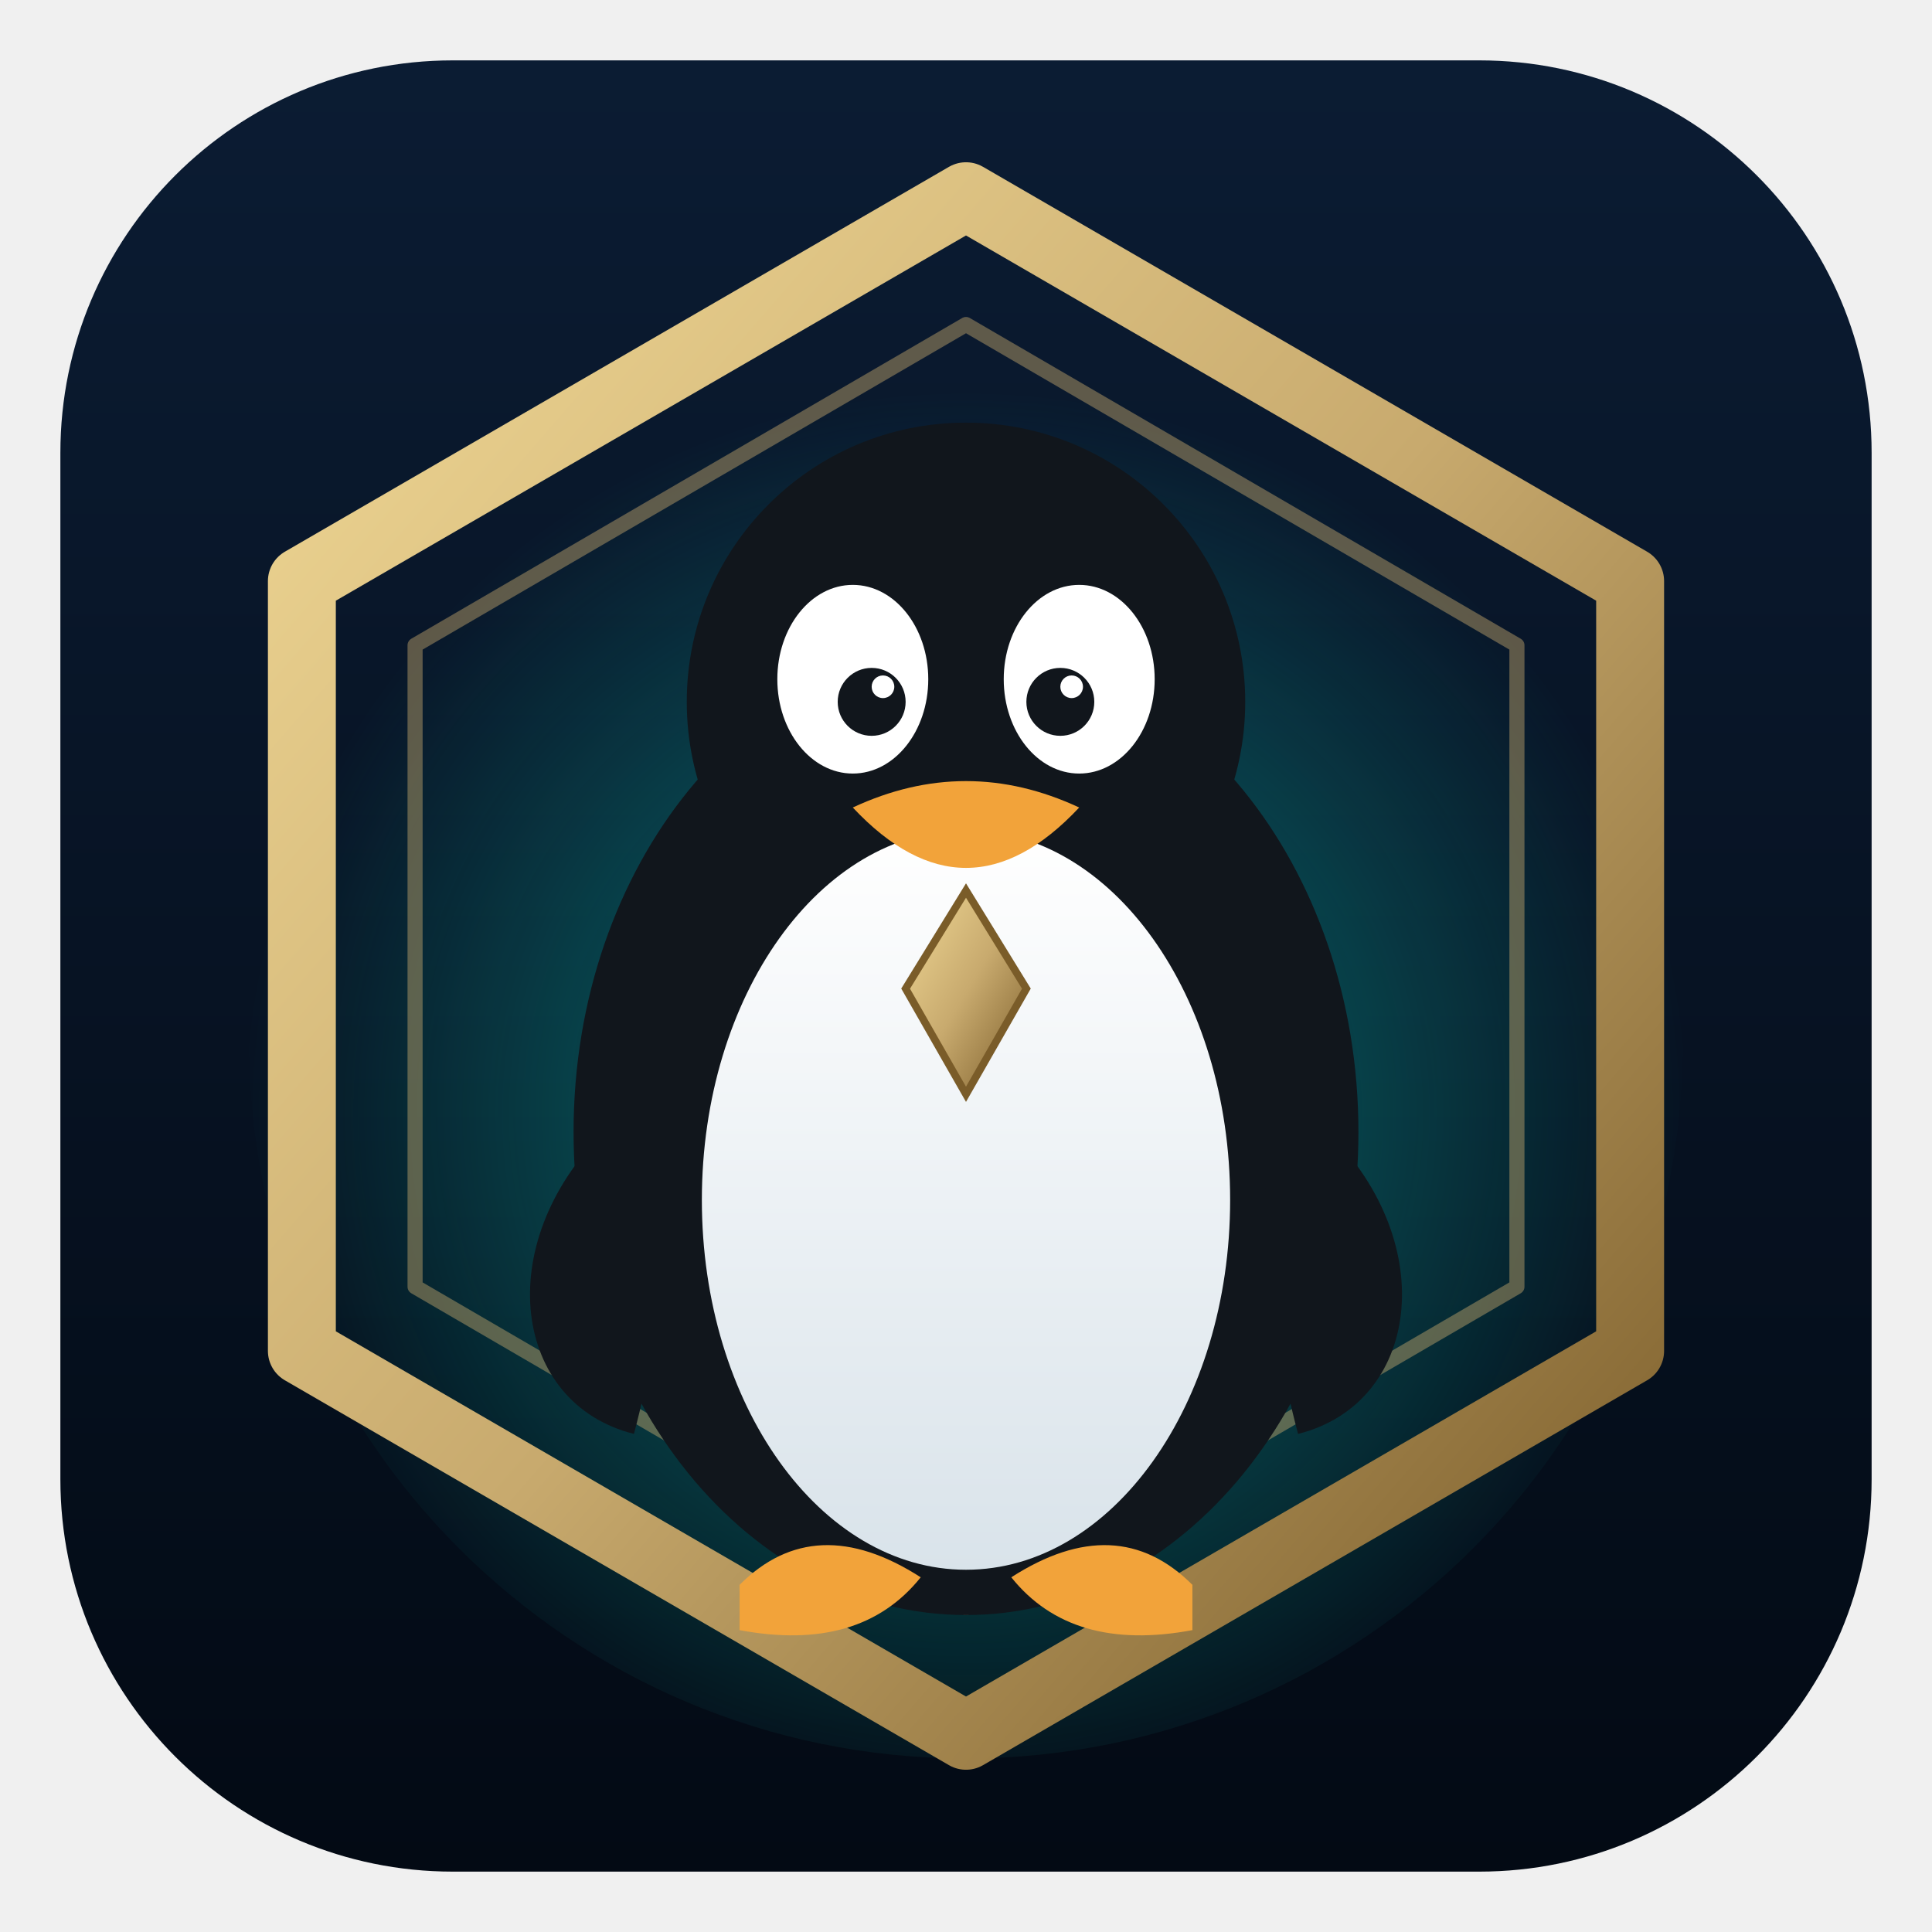
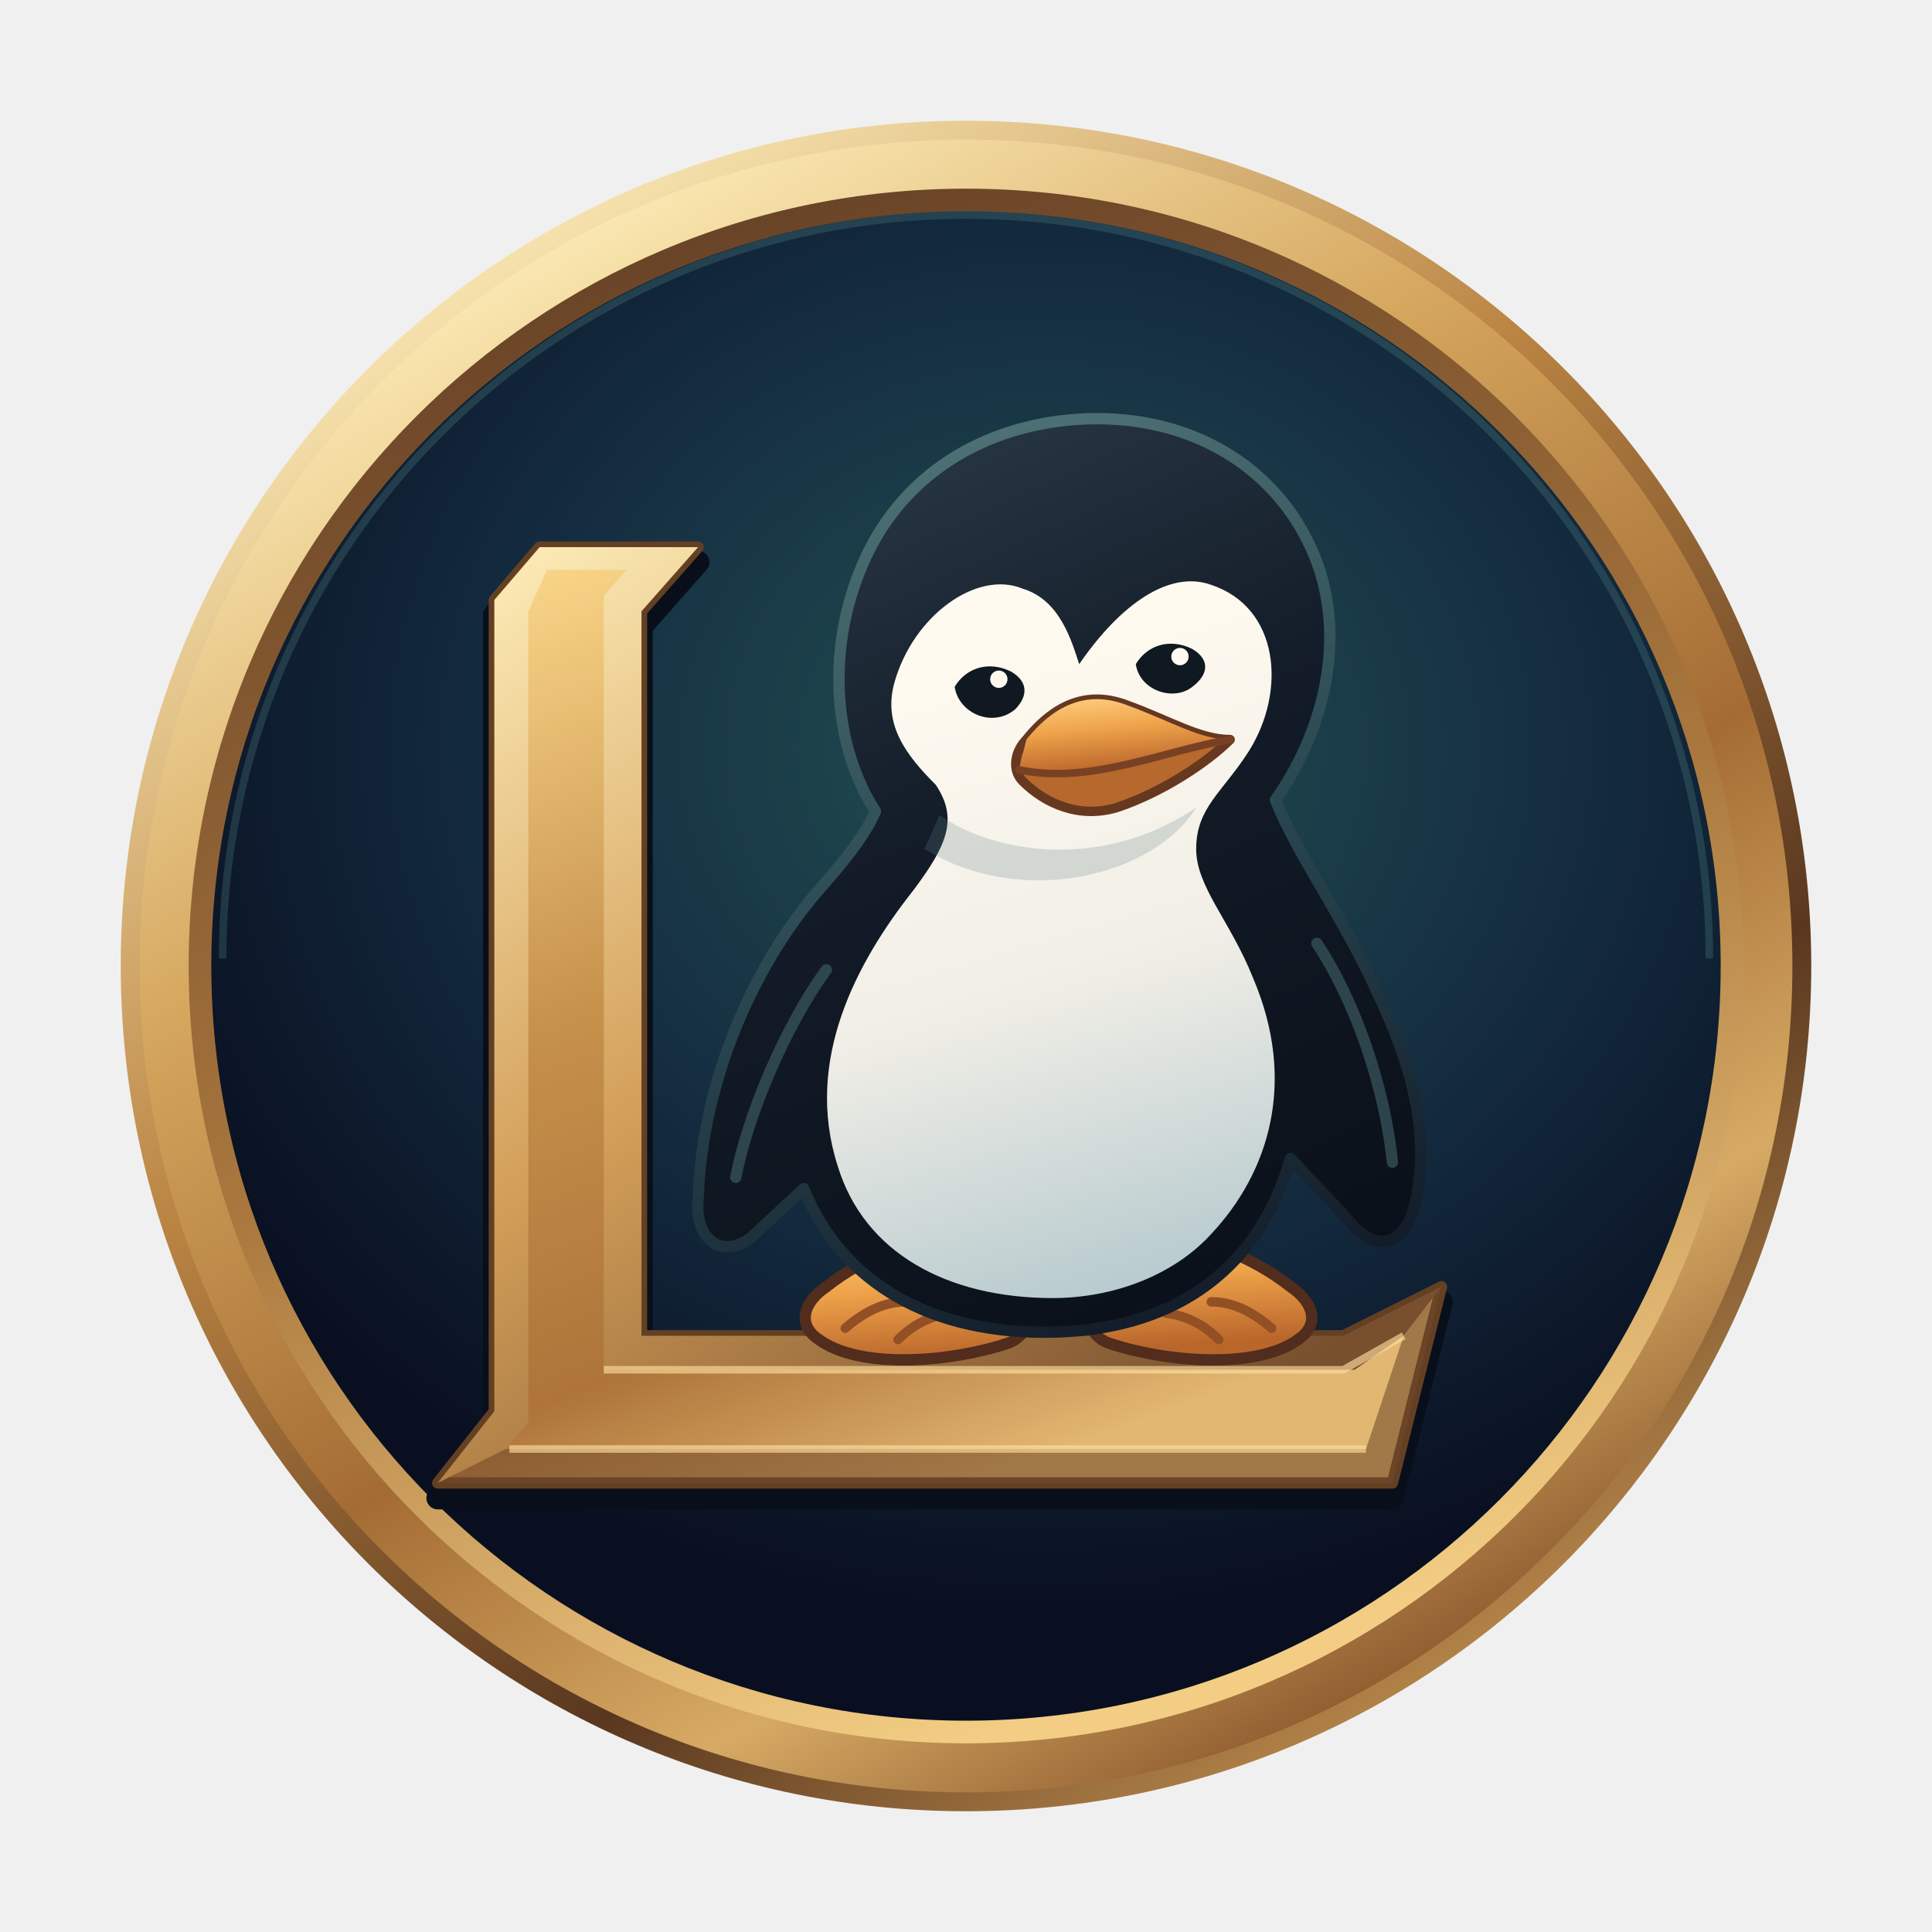
- <svg xmlns="http://www.w3.org/2000/svg" viewBox="0 0 512 512" role="img" aria-label="League on Linux">
+ <svg xmlns="http://www.w3.org/2000/svg" viewBox="0 0 512 512" role="img" aria-labelledby="title">
  <defs>
-     <linearGradient id="bg" x1="0" y1="0" x2="0" y2="1">
-       <stop offset="0" stop-color="#0b1c33" />
-       <stop offset="1" stop-color="#030a14" />
+     <linearGradient id="rim-edge" gradientUnits="userSpaceOnUse" x1="112" y1="52" x2="390" y2="473">
+       <stop offset="0" stop-color="#fff0bd" />
+       <stop offset=".38" stop-color="#b98342" />
+       <stop offset=".72" stop-color="#59371f" />
+       <stop offset="1" stop-color="#c99753" />
    </linearGradient>
-     <linearGradient id="gold" x1="0" y1="0" x2="1" y2="1">
-       <stop offset="0" stop-color="#f0d895" />
-       <stop offset="0.5" stop-color="#c8aa6e" />
-       <stop offset="1" stop-color="#7a5c29" />
+     <linearGradient id="gold" gradientUnits="userSpaceOnUse" x1="134" y1="51" x2="365" y2="453">
+       <stop offset="0" stop-color="#fff0bd" />
+       <stop offset=".32" stop-color="#d4a55c" />
+       <stop offset=".61" stop-color="#a46c34" />
+       <stop offset=".83" stop-color="#d6aa64" />
+       <stop offset="1" stop-color="#8c592d" />
    </linearGradient>
-     <radialGradient id="glow" cx="0.5" cy="0.55" r="0.5">
-       <stop offset="0" stop-color="#0ac8b9" stop-opacity="0.55" />
-       <stop offset="1" stop-color="#0ac8b9" stop-opacity="0" />
+     <linearGradient id="rim-inner" gradientUnits="userSpaceOnUse" x1="171" y1="63" x2="294" y2="450">
+       <stop offset="0" stop-color="#694327" />
+       <stop offset=".53" stop-color="#aa783e" />
+       <stop offset="1" stop-color="#f3cd84" />
+     </linearGradient>
+     <radialGradient id="enamel" gradientUnits="userSpaceOnUse" cx="277" cy="198" r="260" gradientTransform="matrix(1 0 0 .89 0 22)">
+       <stop offset="0" stop-color="#225052" />
+       <stop offset=".55" stop-color="#142c40" />
+       <stop offset="1" stop-color="#090f20" />
    </radialGradient>
-     <linearGradient id="belly" x1="0" y1="0" x2="0" y2="1">
-       <stop offset="0" stop-color="#ffffff" />
-       <stop offset="1" stop-color="#d9e3ea" />
+     <linearGradient id="letter" gradientUnits="userSpaceOnUse" x1="166" y1="142" x2="258" y2="393">
+       <stop offset="0" stop-color="#f9d588" />
+       <stop offset=".43" stop-color="#c6914b" />
+       <stop offset=".78" stop-color="#ae743a" />
+       <stop offset="1" stop-color="#e2b772" />
+     </linearGradient>
+     <linearGradient id="letter-bevel" gradientUnits="userSpaceOnUse" x1="124" y1="142" x2="293" y2="397">
+       <stop offset="0" stop-color="#fff0bd" />
+       <stop offset=".50" stop-color="#d29e58" />
+       <stop offset="1" stop-color="#78502e" />
+     </linearGradient>
+     <linearGradient id="feathers" gradientUnits="userSpaceOnUse" x1="230" y1="114" x2="335" y2="347">
+       <stop offset="0" stop-color="#293745" />
+       <stop offset=".42" stop-color="#121b27" />
+       <stop offset="1" stop-color="#0a1019" />
+     </linearGradient>
+     <linearGradient id="feather-rim" gradientUnits="userSpaceOnUse" x1="236" y1="103" x2="322" y2="345">
+       <stop offset="0" stop-color="#527779" />
+       <stop offset=".54" stop-color="#294751" />
+       <stop offset="1" stop-color="#131d29" />
+     </linearGradient>
+     <linearGradient id="belly" gradientUnits="userSpaceOnUse" x1="253" y1="175" x2="303" y2="344">
+       <stop offset="0" stop-color="#fffaf0" />
+       <stop offset=".51" stop-color="#f0eee6" />
+       <stop offset="1" stop-color="#b5c9cd" />
+     </linearGradient>
+     <linearGradient id="amber" x2=".24" y2="1">
+       <stop offset="0" stop-color="#ffd181" />
+       <stop offset=".46" stop-color="#efa34a" />
+       <stop offset="1" stop-color="#b9662b" />
    </linearGradient>
  </defs>
-   <rect x="16" y="16" width="480" height="480" rx="104" fill="url(#bg)" />
-   <circle cx="256" cy="276" r="190" fill="url(#glow)" />
-   <polygon points="256,52 432,154 432,358 256,460 80,358 80,154" fill="none" stroke="url(#gold)" stroke-width="18" stroke-linejoin="round" />
-   <polygon points="256,86 402,171 402,341 256,426 110,341 110,171" fill="none" stroke="#c8aa6e" stroke-opacity="0.45" stroke-width="4" stroke-linejoin="round" />
-   <g>
-     <ellipse cx="256" cy="300" rx="104" ry="128" fill="#11161c" />
-     <circle cx="256" cy="186" r="74" fill="#11161c" />
-     <path d="M160 300 C130 330 136 372 168 380 C176 350 178 320 176 296 Z" fill="#11161c" />
-     <path d="M352 300 C382 330 376 372 344 380 C336 350 334 320 336 296 Z" fill="#11161c" />
-     <ellipse cx="256" cy="318" rx="70" ry="98" fill="url(#belly)" />
-     <ellipse cx="226" cy="180" rx="20" ry="25" fill="#ffffff" />
-     <ellipse cx="286" cy="180" rx="20" ry="25" fill="#ffffff" />
-     <circle cx="231" cy="186" r="9" fill="#11161c" />
-     <circle cx="281" cy="186" r="9" fill="#11161c" />
-     <circle cx="234" cy="182" r="3" fill="#ffffff" />
-     <circle cx="284" cy="182" r="3" fill="#ffffff" />
-     <path d="M226 214 Q256 200 286 214 Q256 246 226 214 Z" fill="#f2a33a" />
-     <path d="M196 420 Q216 400 244 418 Q228 438 196 432 Z" fill="#f2a33a" />
-     <path d="M316 420 Q296 400 268 418 Q284 438 316 432 Z" fill="#f2a33a" />
-   </g>
-   <path d="M256 236 L272 262 L256 290 L240 262 Z" fill="url(#gold)" stroke="#7a5c29" stroke-width="2" />
+   <path fill="url(#rim-edge)" d="M256 32a224 224 0 1 1 0 448 224 224 0 1 1 0-448Z" />
+   <path fill="url(#gold)" d="M256 37a219 219 0 1 1 0 438 219 219 0 1 1 0-438Z" />
+   <path fill="url(#rim-inner)" d="M256 50a206 206 0 1 1 0 412 206 206 0 1 1 0-412Z" />
+   <path fill="url(#enamel)" d="M256 56a200 200 0 1 1 0 400 200 200 0 1 1 0-400Z" />
+   <path d="M59 254a197 197 0 0 1 394 0" fill="none" stroke="#67a3a1" stroke-opacity=".22" stroke-width="2" />
+   <path d="M143 145H185L170 162V354H356L382 341L369 393H116L131 374V159Z" fill="#080f1b" stroke="#080f1b" stroke-width="6" stroke-linejoin="round" transform="translate(0 4)" />
+   <path d="M143 145H185L170 162V354H356L382 341L369 393H116L131 374V159Z" fill="url(#letter)" stroke="#644023" stroke-width="3" stroke-linejoin="round" />
+   <path d="M143 145H185L170 162V354H356L382 341L372 354L359 363H160V158L166 151H145L140 162V377L134 384L116 393L131 374V159Z" fill="url(#letter-bevel)" />
+   <path d="M134 384H362L372 354L382 341L369 393H116Z" fill="#714828" opacity=".57" />
+   <path d="M135 384H362M160 363H356L372 354" fill="none" stroke="#ffe0a1" stroke-opacity=".63" stroke-width="2" />
+   <path d="M257 327C244 327 229 333 219 341C213 345 211 351 217 355C228 363 252 361 267 356C273 354 274 347 272 341Z            M304 327C317 327 332 333 342 341C348 345 350 351 344 355C333 363 309 361 294 356C288 354 287 347 289 341Z" fill="url(#amber)" stroke="#522c1c" stroke-width="3" />
+   <path d="M224 352Q232 345 240 345M238 355Q244 349 252 348M337 352Q329 345 321 345M323 355Q317 349 309 348" fill="none" stroke="#925024" stroke-width="2.5" stroke-linecap="round" />
+   <path d="M232 215C221 198 219 173 228 151C238 126 261 112 288 111            C317 110 340 125 349 149C357 171 350 195 338 212            C344 227 356 243 365 263C375 284 379 302 375 319            C372 331 364 332 357 323L342 307            C334 335 313 352 280 353C247 354 223 340 213 315            L199 328C191 334 184 328 185 318C186 286 200 256 216 237            C223 229 229 222 232 215Z" fill="url(#feathers)" stroke="url(#feather-rim)" stroke-width="3" stroke-linejoin="round" />
+   <path d="M219 257C208 272 198 296 195 312M349 250C359 265 367 288 369 308" fill="none" stroke="#416268" stroke-opacity=".62" stroke-width="3" stroke-linecap="round" />
+   <path d="M237 181C242 163 259 151 271 156C281 159 284 170 286 176            C297 160 310 151 321 155C339 161 341 183 331 199            C324 210 317 214 317 225C317 235 326 244 332 259            C344 287 336 311 321 327C311 338 295 344 279 344            C251 344 229 332 222 309C213 281 227 255 242 236            C251 224 254 217 248 208C240 200 234 192 237 181Z" fill="url(#belly)" />
+   <path d="M249 216C263 226 292 231 317 214C306 232 271 241 245 225Z" fill="#66838a" opacity=".24" />
+   <path d="M253 182C256 177 262 175 268 178C273 181 272 185 269 188            C263 193 254 189 253 182Z            M301 176C304 171 310 169 316 172C321 175 320 179 316 182            C311 186 302 183 301 176Z" fill="#101821" />
+   <path d="M267 180a2.3 2.3 0 1 1-4.6 0 2.3 2.3 0 1 1 4.6 0Z            M315 174a2.3 2.3 0 1 1-4.6 0 2.3 2.3 0 1 1 4.6 0Z" fill="#fffaf0" />
+   <path d="M272 196C280 186 289 183 299 187C310 191 318 196 326 196            C320 202 308 210 296 214C286 217 277 213 271 207C268 204 269 199 272 196Z" fill="#b7682c" stroke="#673820" stroke-width="2.5" stroke-linejoin="round" />
+   <path d="M272 196C280 186 289 183 299 187C310 191 318 196 326 196            C308 199 289 208 270 204Z" fill="url(#amber)" />
+   <path d="M270 204C289 208 308 199 326 196" fill="none" stroke="#794123" stroke-width="2" stroke-linecap="round" />
</svg>
